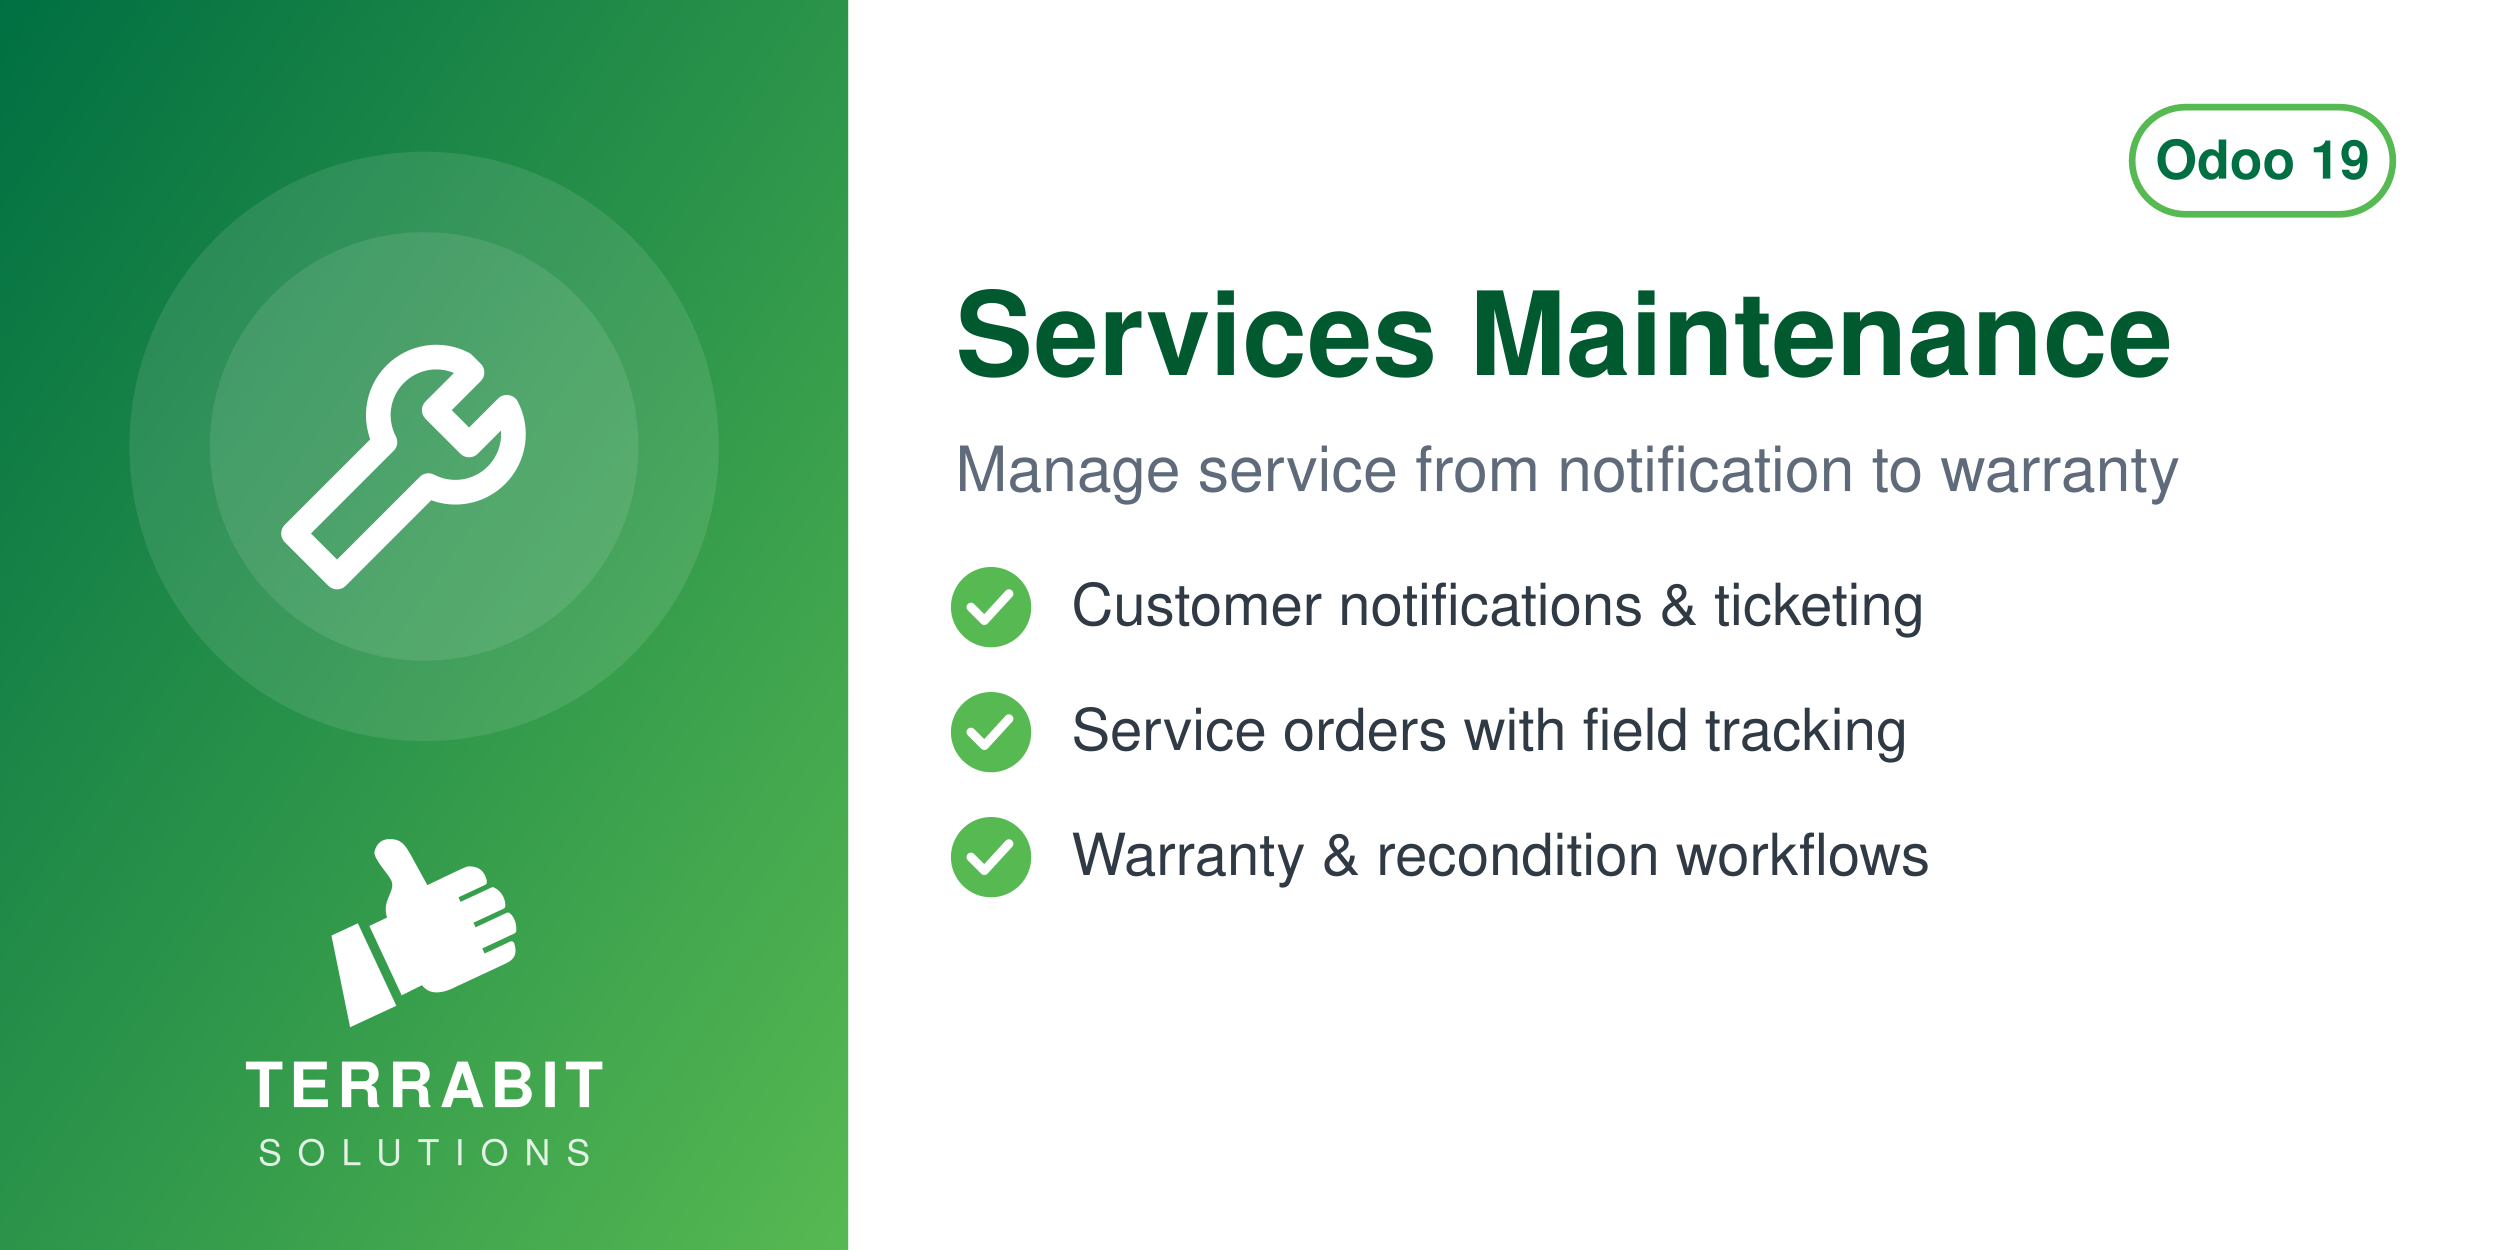
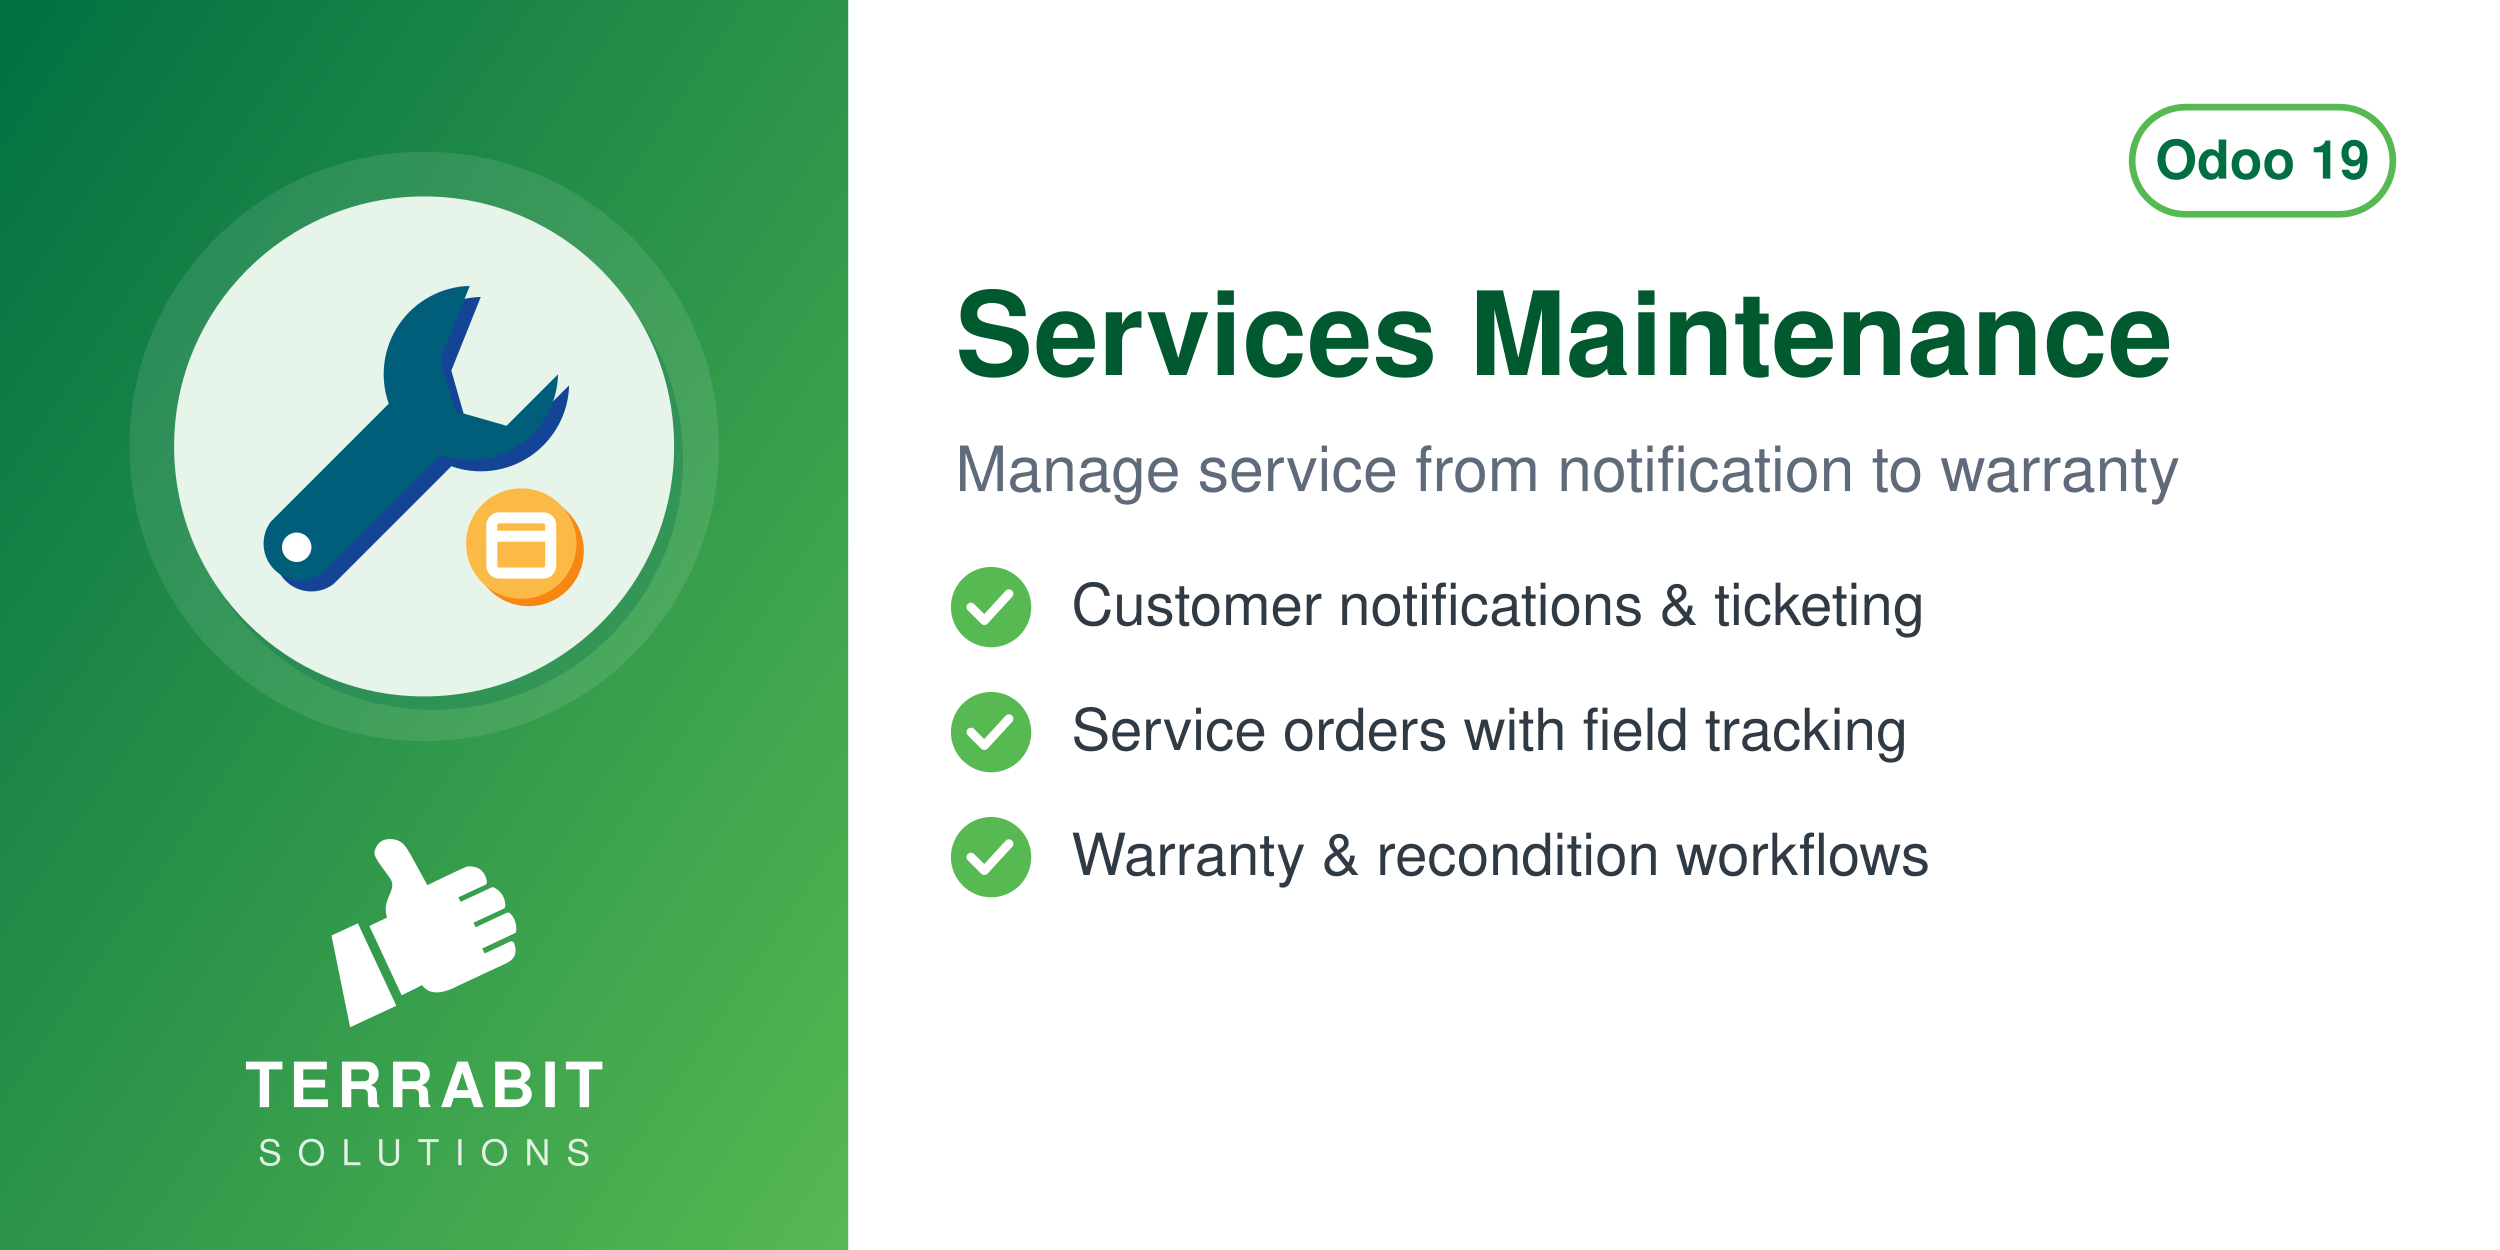
<svg xmlns="http://www.w3.org/2000/svg" width="560" height="280" viewBox="0 0 560 280">
  <defs>
    <linearGradient id="g" x1="0" y1="0" x2="1" y2="1">
      <stop offset="0" stop-color="#006F42" />
      <stop offset="1" stop-color="#57B952" />
    </linearGradient>
  </defs>
  <rect width="560" height="280" fill="#FFFFFF" />
  <rect width="190" height="280" fill="url(#g)" />
  <circle cx="95.0" cy="100" r="66" fill="white" opacity="0.10" />
-   <circle cx="95.0" cy="100" r="48" fill="white" opacity="0.10" />
-   <svg x="56.0" y="61.0" width="78" height="78" viewBox="0 0 24 24">
-     <g fill="none" stroke="white" stroke-width="1.7" stroke-linecap="round" stroke-linejoin="round">
-       <path d="M14.7 6.3a4 4 0 0 0-5.4 5.4L3 18l3 3 6.3-6.3a4 4 0 0 0 5.4-5.4l-2.6 2.6-2.4-2.4 2.6-2.6z" />
+   <circle cx="97.0" cy="103" r="56" fill="#006F42" opacity="0.30" />
+   <circle cx="95.0" cy="100" r="56" fill="#E6F4EA" />
+   <svg x="54.0" y="59.0" width="82" height="82" viewBox="0 0 100 100" preserveAspectRatio="xMidYMid meet">
+     <g transform="translate(0.11,0.11) scale(1.0057)">
+       <defs>
+         <mask id="mi-cut" maskUnits="userSpaceOnUse" x="-20" y="-20" width="140" height="140">
+           <rect x="-20" y="-20" width="140" height="140" fill="#fff" />
+           <circle cx="77" cy="77" r="19" fill="#000" />
+         </mask>
+       </defs>
+       <g mask="url(#mi-cut)">
+         <g transform="translate(3,3)" fill="#144496">
+           <path d="M62,6 a24,24 0 0 0 -22,32 L8,70 a10,10 0 0 0 14,14 L54,52 a24,24 0 0 0 32,-22 l-14,14 l-14,-4 l-4,-14z" />
+         </g>
+         <g fill="#005E7A">
+           <path d="M62,6 a24,24 0 0 0 -22,32 L8,70 a10,10 0 0 0 14,14 L54,52 a24,24 0 0 0 32,-22 l-14,14 l-14,-4 l-4,-14z" />
+         </g>
+         <circle cx="15" cy="77" r="4" fill="#FFFFFF" />
+       </g>
+       <circle cx="78" cy="78" r="15" fill="#F78613" />
+       <circle cx="76" cy="76" r="15" fill="#FBB945" />
+       <rect x="68" y="69" width="16" height="15" rx="2" fill="none" stroke="#FFFFFF" stroke-width="3" stroke-linecap="round" stroke-linejoin="round" />
+       <path d="M68,74 h16" fill="none" stroke="#FFFFFF" stroke-width="3" stroke-linecap="round" stroke-linejoin="round" />
    </g>
  </svg>
  <svg x="72.0" y="186" width="46" height="46" viewBox="4045 2535 3400 3400" preserveAspectRatio="xMidYMid meet">
    <path fill="#FFFFFF" d="M4648.32 4073.59l636.59 1365.17 -765.09 355.96 -308.63 -1517.87 437.13 -203.26zm725.61 1192.32l336.75 -167.88c105.65,140.85 282.69,170.72 576.82,18.8l819.92 -382.33c181.4,-90.13 164.26,-214.57 130.07,-328.43 -4.28,-14.25 -13.68,-24.81 -27.34,-30.7 -13.67,-5.89 -27.61,-5.11 -41.09,1.18l-422.32 196.93 -39.04 -83.72 538.07 -250.91c16.64,-7.76 24.7,-27.69 25.58,-46.04 6.48,-134.33 -44.36,-230.89 -105.84,-285.23 -15.2,-13.44 -35.71,-15.59 -54.12,-7l-513.92 239.64 -35.6 -76.34 506.31 -236.1c17.69,-8.25 22.52,-36.93 21.83,-56.45 -4.1,-117.31 -67.62,-232.74 -187.72,-290.66 -13.94,-6.72 -28.64,-6.36 -42.69,0.19l-511.21 238.38 -35.37 -75.86 448.98 -209.36c20.44,-9.53 25.81,-42.28 21.02,-64.32 -41.02,-189.07 -167.92,-247.8 -318.14,-237.87 -29.39,1.94 -589.86,273.16 -665.95,310.54l-281.84 -513.57c-59.06,-93.13 -112.7,-221.7 -276.47,-245.13 -211.24,-30.22 -291.56,94.38 -316.89,203.13 -25.32,108.75 223.84,365.99 276.05,473.69 85.52,184.27 -161.86,318.11 -68.41,617.99l-292.54 139.94 535.09 1147.51z" />
  </svg>
  <text x="95.0" y="248" text-anchor="middle" font-family="Helvetica,Arial,sans-serif" font-size="14" font-weight="800" letter-spacing="1.4" fill="white">TERRABIT</text>
  <text x="95.0" y="261" text-anchor="middle" font-family="Helvetica,Arial,sans-serif" font-size="8" font-weight="500" letter-spacing="3.6" fill="white" opacity="0.85">SOLUTIONS</text>
  <g>
    <rect x="477.6" y="24" width="58.4" height="24" rx="12" fill="none" stroke="#57B952" stroke-width="1.5" />
    <text x="506.8" y="40" text-anchor="middle" font-family="Helvetica,Arial,sans-serif" font-size="12" font-weight="700" fill="#006F42">Odoo 19</text>
  </g>
  <text x="214" y="84" font-family="Helvetica,Arial,sans-serif" font-size="26" font-weight="700" fill="#00592F">Services Maintenance</text>
  <text x="214" y="110" font-family="Helvetica,Arial,sans-serif" font-size="14" fill="#5F6B7A">Manage service from notification to warranty</text>
  <circle cx="222" cy="136" r="9" fill="#57B952" />
  <path d="M217.5 136 l3 3 l5.5 -6" fill="none" stroke="white" stroke-width="2" stroke-linecap="round" stroke-linejoin="round" />
  <text x="240" y="140" font-family="Helvetica,Arial,sans-serif" font-size="13" fill="#2F3A45">Customer notifications &amp; ticketing</text>
  <circle cx="222" cy="164" r="9" fill="#57B952" />
  <path d="M217.5 164 l3 3 l5.5 -6" fill="none" stroke="white" stroke-width="2" stroke-linecap="round" stroke-linejoin="round" />
  <text x="240" y="168" font-family="Helvetica,Arial,sans-serif" font-size="13" fill="#2F3A45">Service orders with field tracking</text>
  <circle cx="222" cy="192" r="9" fill="#57B952" />
  <path d="M217.5 192 l3 3 l5.5 -6" fill="none" stroke="white" stroke-width="2" stroke-linecap="round" stroke-linejoin="round" />
  <text x="240" y="196" font-family="Helvetica,Arial,sans-serif" font-size="13" fill="#2F3A45">Warranty &amp; recondition workflows</text>
</svg>
